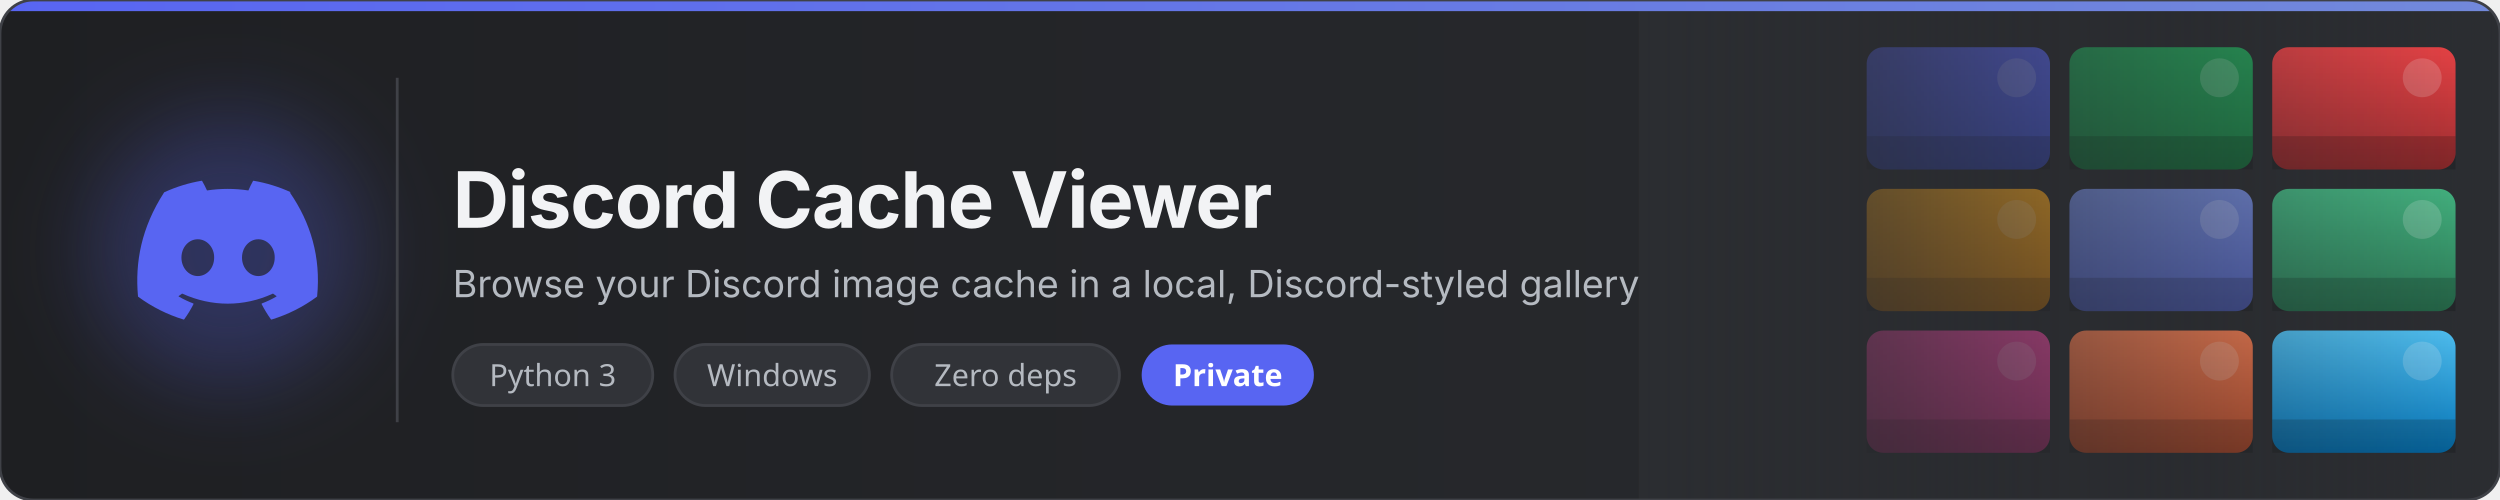
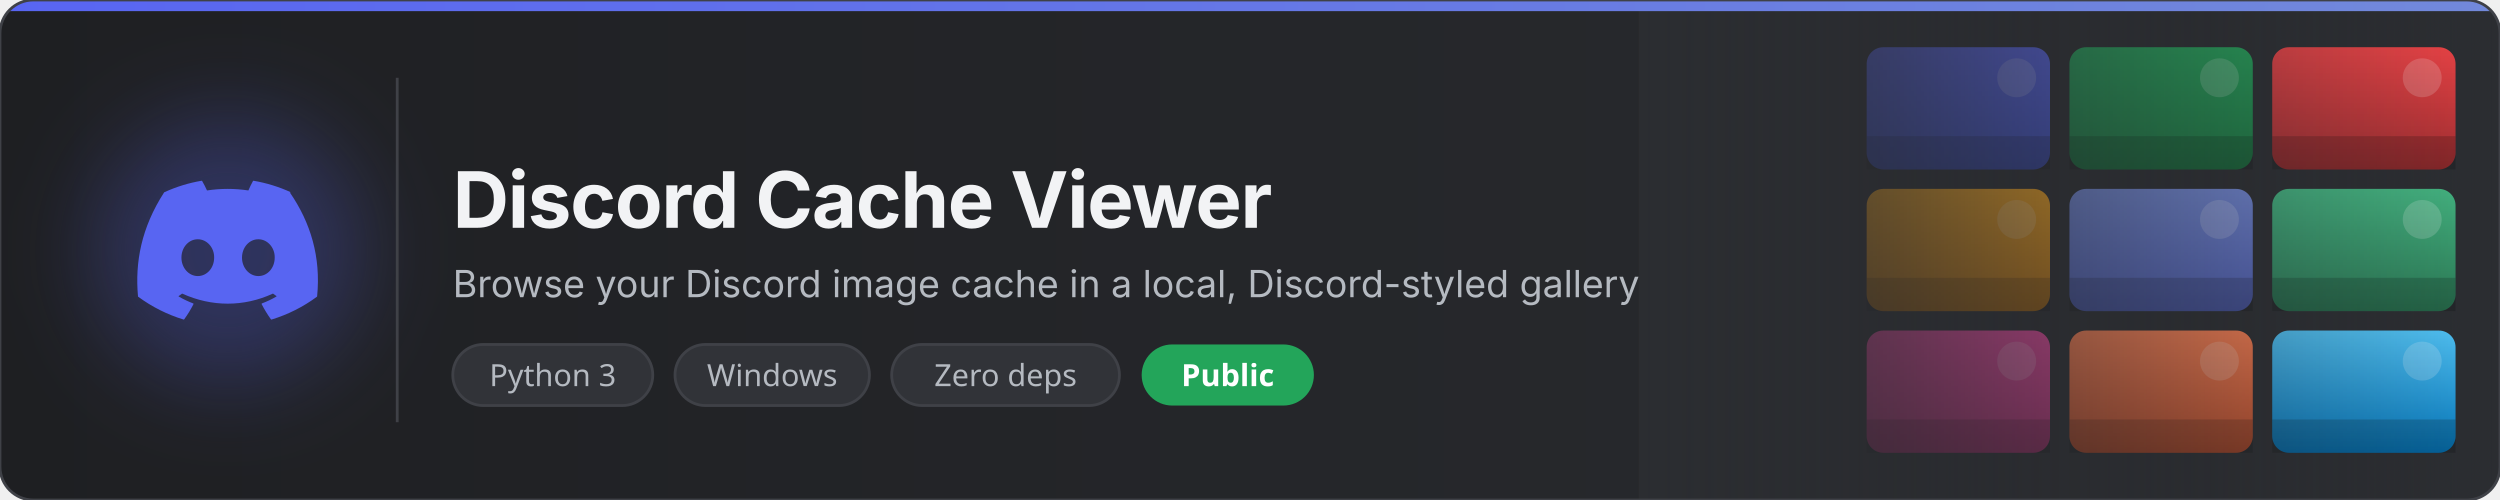
<svg xmlns="http://www.w3.org/2000/svg" viewBox="0 0 900 180" width="900" height="180">
  <defs>
    <linearGradient id="bg" x1="0" y1="0" x2="1" y2="0">
      <stop offset="0%" stop-color="#1e1f22" />
      <stop offset="100%" stop-color="#2b2d31" />
    </linearGradient>
    <linearGradient id="acc" x1="0" y1="0" x2="1" y2="0">
      <stop offset="0%" stop-color="#5865f2" />
      <stop offset="100%" stop-color="#7289da" />
    </linearGradient>
    <linearGradient id="fade" x1="0" y1="0" x2="1" y2="0">
      <stop offset="0%" stop-color="#2b2d31" stop-opacity="1" />
      <stop offset="100%" stop-color="#2b2d31" stop-opacity="0" />
    </linearGradient>
    <linearGradient id="c1" x1="0" y1="0" x2="0" y2="1">
      <stop offset="0%" stop-color="#5865f2" />
      <stop offset="100%" stop-color="#3b4dbf" />
    </linearGradient>
    <linearGradient id="c2" x1="0" y1="0" x2="0" y2="1">
      <stop offset="0%" stop-color="#23a55a" />
      <stop offset="100%" stop-color="#1a7a42" />
    </linearGradient>
    <linearGradient id="c3" x1="0" y1="0" x2="0" y2="1">
      <stop offset="0%" stop-color="#ed4245" />
      <stop offset="100%" stop-color="#a32d30" />
    </linearGradient>
    <linearGradient id="c4" x1="0" y1="0" x2="0" y2="1">
      <stop offset="0%" stop-color="#faa61a" />
      <stop offset="100%" stop-color="#b87010" />
    </linearGradient>
    <linearGradient id="c5" x1="0" y1="0" x2="0" y2="1">
      <stop offset="0%" stop-color="#7289da" />
      <stop offset="100%" stop-color="#4e5eb8" />
    </linearGradient>
    <linearGradient id="c6" x1="0" y1="0" x2="0" y2="1">
      <stop offset="0%" stop-color="#43b581" />
      <stop offset="100%" stop-color="#2a7a55" />
    </linearGradient>
    <linearGradient id="c7" x1="0" y1="0" x2="0" y2="1">
      <stop offset="0%" stop-color="#eb459e" />
      <stop offset="100%" stop-color="#a82e6e" />
    </linearGradient>
    <linearGradient id="c8" x1="0" y1="0" x2="0" y2="1">
      <stop offset="0%" stop-color="#ff7f50" />
      <stop offset="100%" stop-color="#b84a28" />
    </linearGradient>
    <linearGradient id="c9" x1="0" y1="0" x2="0" y2="1">
      <stop offset="0%" stop-color="#4fc3f7" />
      <stop offset="100%" stop-color="#0277bd" />
    </linearGradient>
    <filter id="glow" x="-60%" y="-60%" width="220%" height="220%">
      <feGaussianBlur in="SourceGraphic" stdDeviation="16" result="blur" />
    </filter>
    <clipPath id="bounds">
      <rect width="900" height="180" rx="12" />
    </clipPath>
  </defs>
  <g clip-path="url(#bounds)">
    <rect width="900" height="180" fill="url(#bg)" />
    <circle cx="82" cy="90" r="48" fill="#5865f2" opacity="0.28" filter="url(#glow)" />
    <rect x="672" y="17" width="66" height="44" rx="6" fill="url(#c1)" />
    <rect x="745" y="17" width="66" height="44" rx="6" fill="url(#c2)" />
    <rect x="818" y="17" width="66" height="44" rx="6" fill="url(#c3)" />
    <rect x="672" y="68" width="66" height="44" rx="6" fill="url(#c4)" />
    <rect x="745" y="68" width="66" height="44" rx="6" fill="url(#c5)" />
    <rect x="818" y="68" width="66" height="44" rx="6" fill="url(#c6)" />
    <rect x="672" y="119" width="66" height="44" rx="6" fill="url(#c7)" />
    <rect x="745" y="119" width="66" height="44" rx="6" fill="url(#c8)" />
    <rect x="818" y="119" width="66" height="44" rx="6" fill="url(#c9)" />
    <circle cx="726" cy="28" r="7" fill="rgba(255,255,255,0.18)" />
    <rect x="672" y="49" width="66" height="12" fill="rgba(0,0,0,0.18)" />
    <circle cx="799" cy="28" r="7" fill="rgba(255,255,255,0.18)" />
    <rect x="745" y="49" width="66" height="12" fill="rgba(0,0,0,0.18)" />
    <circle cx="872" cy="28" r="7" fill="rgba(255,255,255,0.18)" />
    <rect x="818" y="49" width="66" height="12" fill="rgba(0,0,0,0.18)" />
    <circle cx="726" cy="79" r="7" fill="rgba(255,255,255,0.18)" />
    <rect x="672" y="100" width="66" height="12" fill="rgba(0,0,0,0.18)" />
    <circle cx="799" cy="79" r="7" fill="rgba(255,255,255,0.18)" />
    <rect x="745" y="100" width="66" height="12" fill="rgba(0,0,0,0.18)" />
    <circle cx="872" cy="79" r="7" fill="rgba(255,255,255,0.18)" />
    <rect x="818" y="100" width="66" height="12" fill="rgba(0,0,0,0.18)" />
    <circle cx="726" cy="130" r="7" fill="rgba(255,255,255,0.18)" />
    <rect x="672" y="151" width="66" height="12" fill="rgba(0,0,0,0.18)" />
    <circle cx="799" cy="130" r="7" fill="rgba(255,255,255,0.18)" />
    <rect x="745" y="151" width="66" height="12" fill="rgba(0,0,0,0.18)" />
    <circle cx="872" cy="130" r="7" fill="rgba(255,255,255,0.18)" />
    <rect x="818" y="151" width="66" height="12" fill="rgba(0,0,0,0.18)" />
    <rect x="590" y="0" width="310" height="180" fill="url(#fade)" />
    <rect x="0" y="0" width="900" height="4" fill="url(#acc)" />
    <g transform="translate(49.4, 64.7) scale(0.92)">
      <path fill="#5865f2" d="M60.1 4.9A58.5 58.5 0 0 0 45.5.4a.2.2 0 0 0-.2.1 40.7 40.7 0 0 0-1.8 3.7 54 54 0 0 0-16.2 0A37.9 37.9 0 0 0 25.4.5a.2.2 0 0 0-.2-.1 58.4 58.4 0 0 0-14.6 4.5.2.2 0 0 0-.1.1C1.6 18.8-.9 32.3.3 45.6a.2.2 0 0 0 .1.2 58.8 58.8 0 0 0 17.7 8.9.2.2 0 0 0 .3-.1 42 42 0 0 0 3.6-5.9.2.2 0 0 0-.1-.3 38.7 38.7 0 0 1-5.5-2.6.2.2 0 0 1 0-.4l1.1-.8a.2.2 0 0 1 .2 0c11.5 5.2 24 5.2 35.3 0a.2.2 0 0 1 .2 0l1.1.8a.2.2 0 0 1 0 .4 36.1 36.1 0 0 1-5.5 2.6.2.2 0 0 0-.1.3 47.2 47.2 0 0 0 3.6 5.9.2.2 0 0 0 .3.1 58.6 58.6 0 0 0 17.7-8.9.2.2 0 0 0 .1-.2c1.5-15.3-2.5-28.7-10.6-40.5a.2.2 0 0 0-.1-.1zM23.7 37.7c-3.5 0-6.4-3.2-6.4-7.2s2.8-7.2 6.4-7.2c3.6 0 6.5 3.3 6.4 7.2 0 4-2.8 7.2-6.4 7.2zm23.7 0c-3.5 0-6.4-3.2-6.4-7.2s2.8-7.2 6.4-7.2c3.6 0 6.5 3.3 6.4 7.2 0 4-2.8 7.2-6.4 7.2z" />
    </g>
    <line x1="143" y1="28" x2="143" y2="152" stroke="#3f4147" stroke-width="1" />
    <text x="163" y="82" fill="#f2f3f5" font-family="system-ui,-apple-system,BlinkMacSystemFont,'Segoe UI',sans-serif" font-size="28" font-weight="700" letter-spacing="-0.4">Discord Cache Viewer</text>
    <text x="163" y="107" fill="#b5bac1" font-family="system-ui,-apple-system,BlinkMacSystemFont,'Segoe UI',sans-serif" font-size="13.5">Browse your Discord image cache in a local, Discord-styled gallery</text>
    <rect x="163" y="124" width="72" height="22" rx="11" fill="#313338" stroke="#3f4147" stroke-width="1" />
    <text x="199" y="139" fill="#b5bac1" text-anchor="middle" font-family="system-ui,sans-serif" font-size="11" font-weight="500">Python 3</text>
    <rect x="243" y="124" width="70" height="22" rx="11" fill="#313338" stroke="#3f4147" stroke-width="1" />
    <text x="278" y="139" fill="#b5bac1" text-anchor="middle" font-family="system-ui,sans-serif" font-size="11" font-weight="500">Windows</text>
    <rect x="321" y="124" width="82" height="22" rx="11" fill="#313338" stroke="#3f4147" stroke-width="1" />
    <text x="362" y="139" fill="#b5bac1" text-anchor="middle" font-family="system-ui,sans-serif" font-size="11" font-weight="500">Zero deps</text>
-     <rect x="411" y="124" width="62" height="22" rx="11" fill="#5865f2" />
-     <text x="442" y="139" fill="#ffffff" text-anchor="middle" font-family="system-ui,sans-serif" font-size="11" font-weight="600">Private</text>
+     <rect x="411" y="124" width="62" height="22" rx="11" fill="#23a55a" />
+     <text x="442" y="139" fill="#ffffff" text-anchor="middle" font-family="system-ui,sans-serif" font-size="11" font-weight="600">Public</text>
  </g>
  <rect width="900" height="180" fill="none" stroke="#3f4147" stroke-width="1" rx="12" />
</svg>
